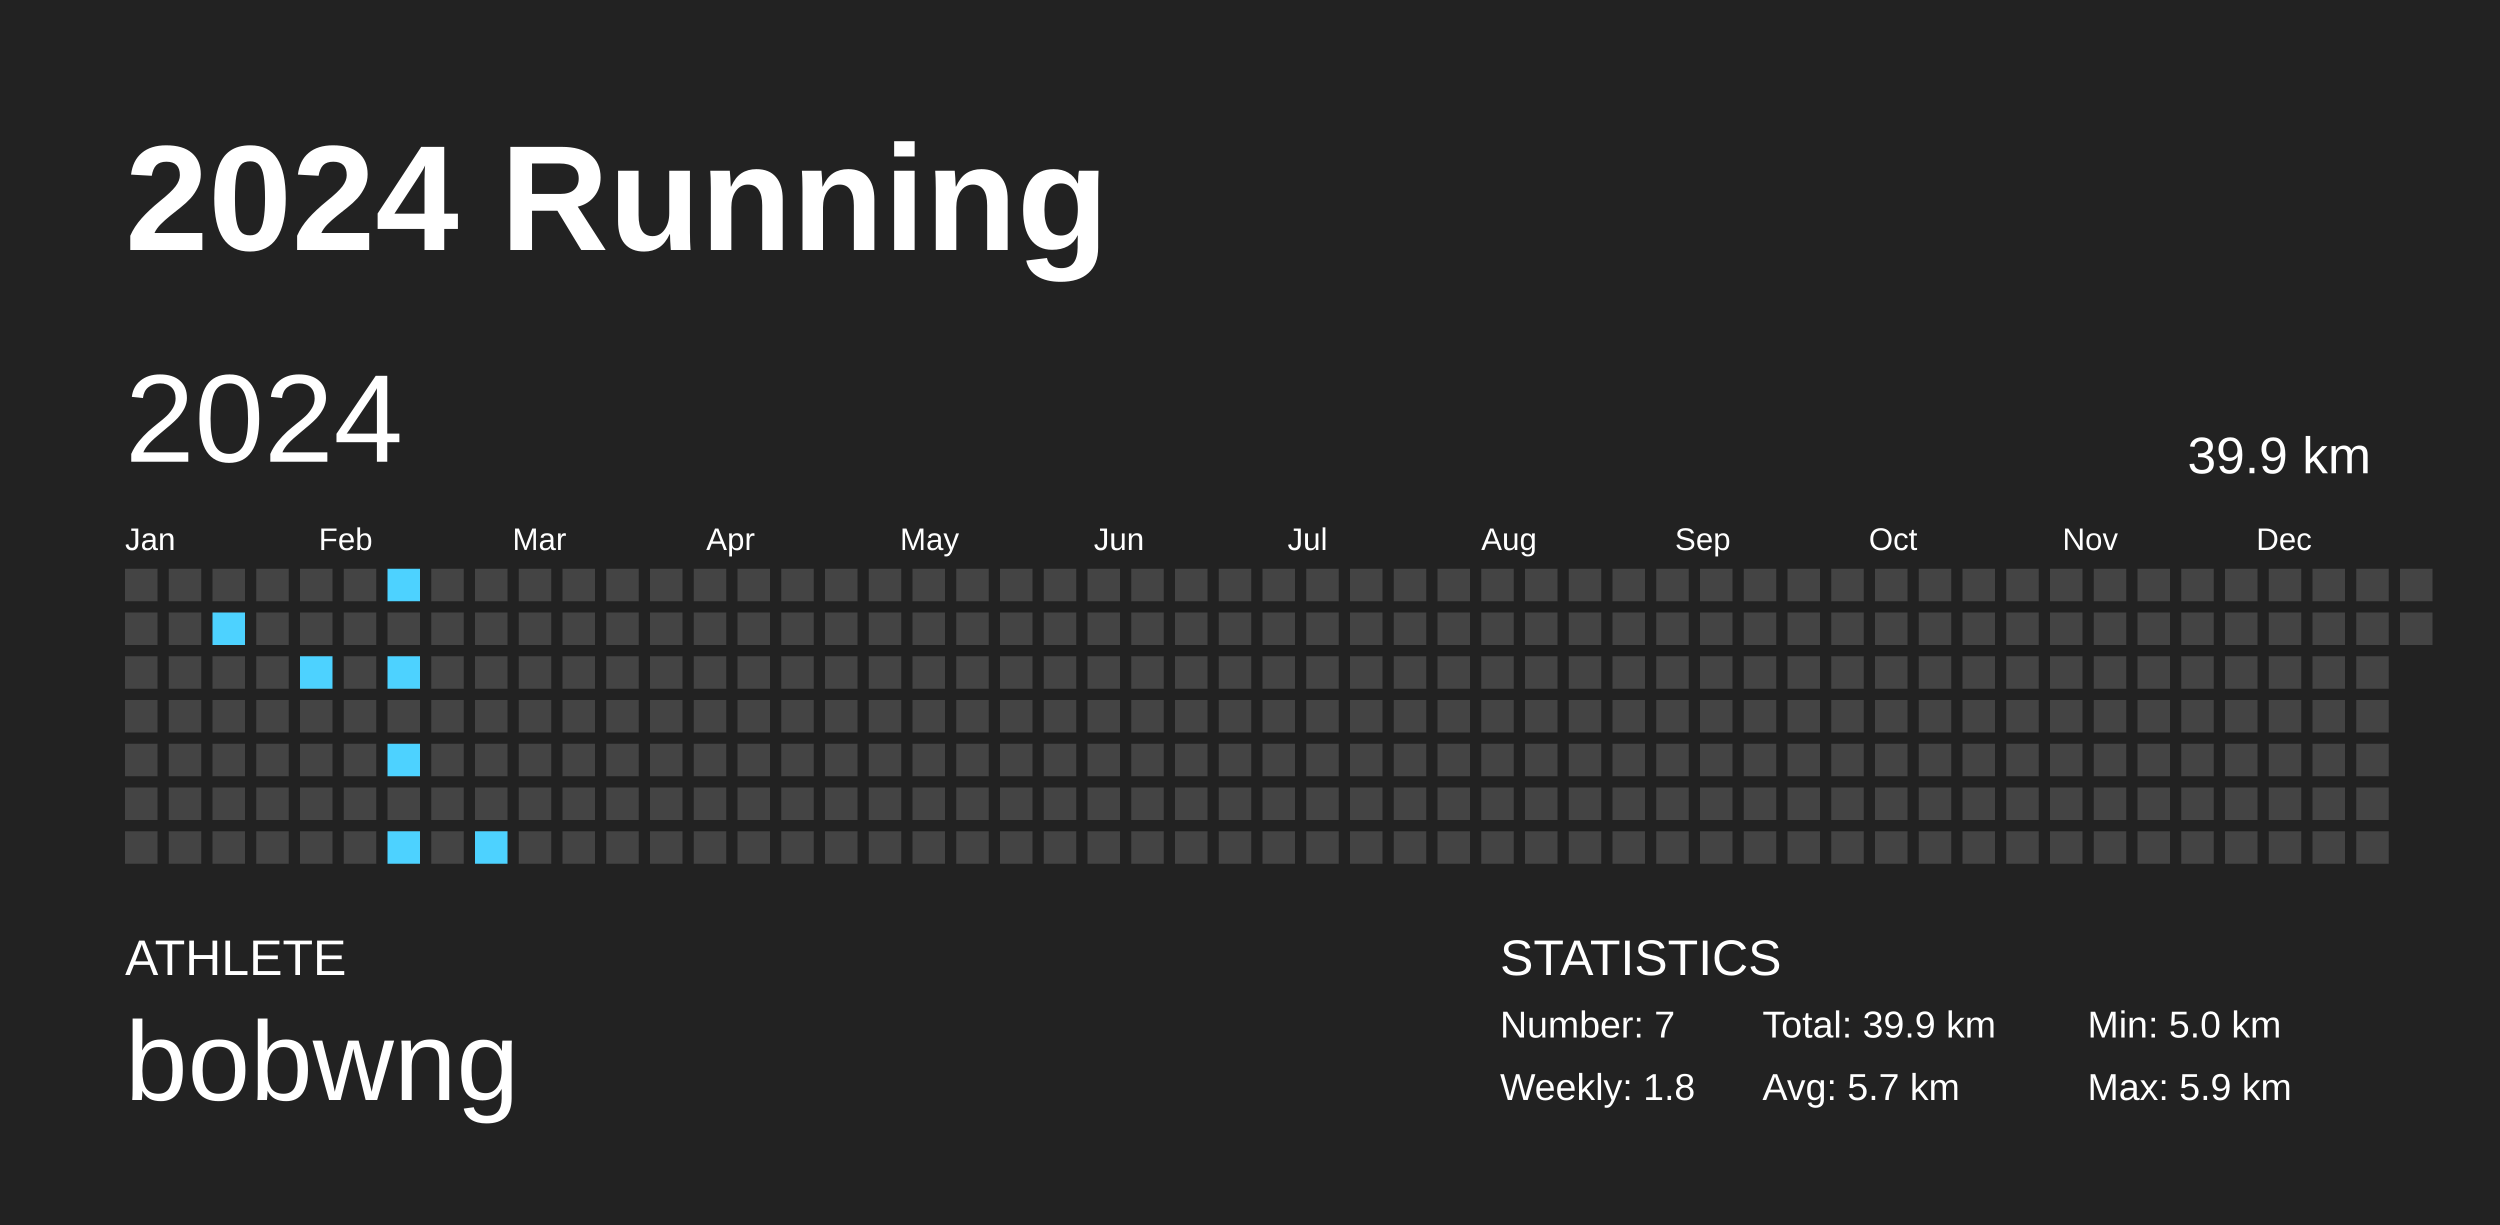
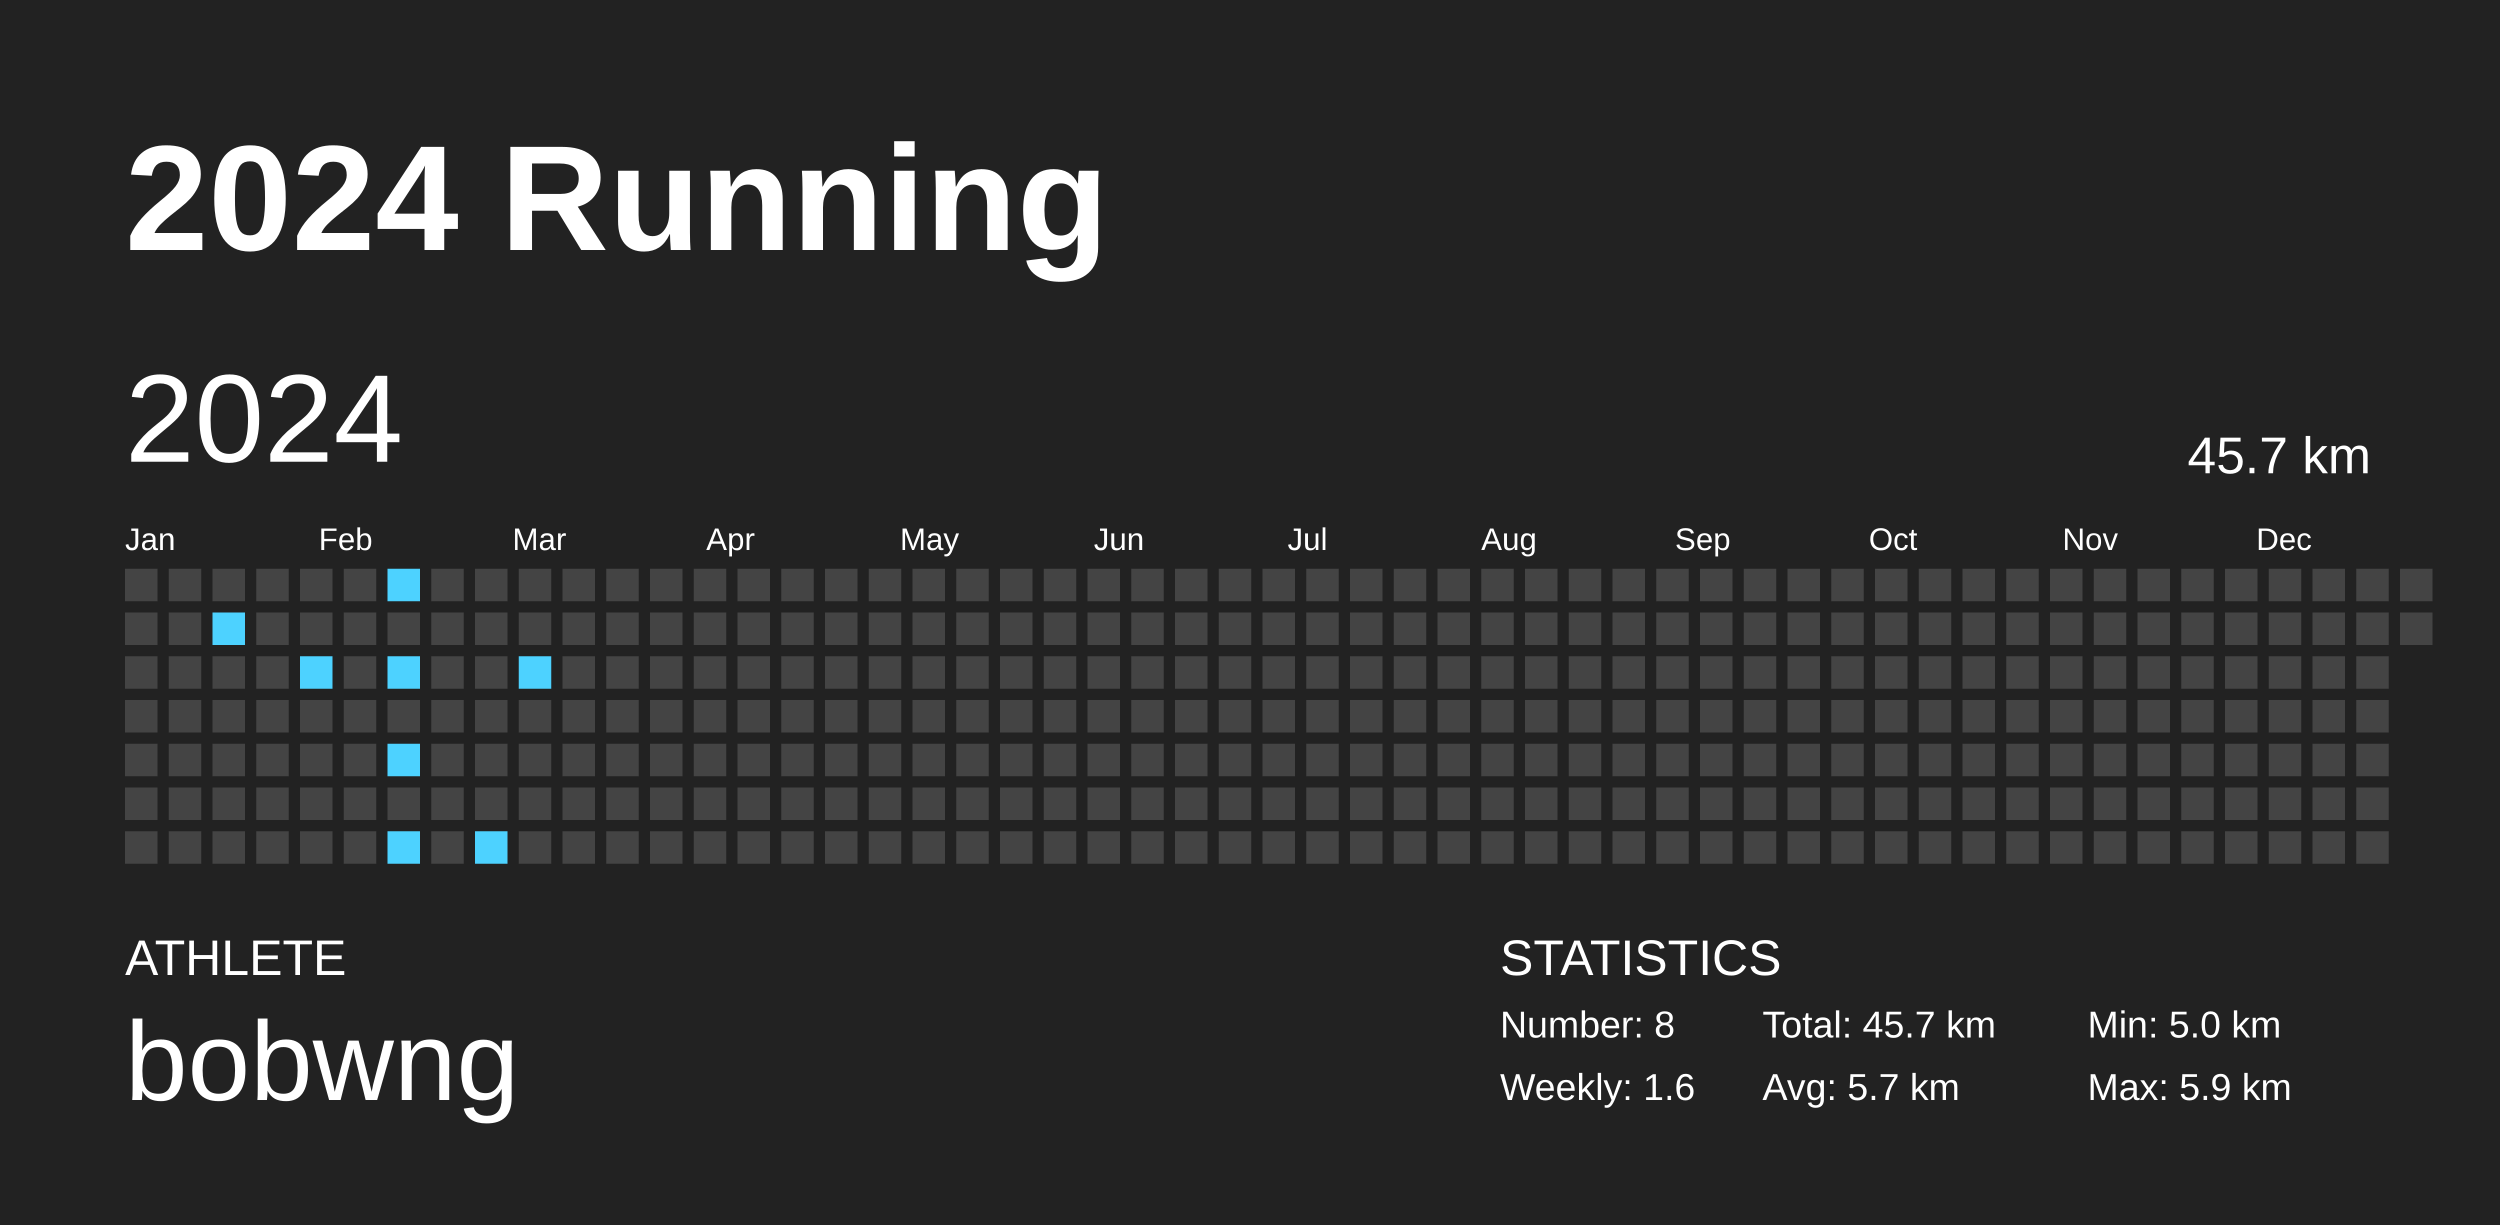
<svg xmlns="http://www.w3.org/2000/svg" baseProfile="full" height="98mm" version="1.1" viewBox="0,0,200,98" width="200mm">
  <defs />
  <rect fill="#222222" height="98" width="200" x="0" y="0" />
  <text fill="#FFFFFF" style="font-size:12px; font-family:Arial; font-weight:bold;" x="10" y="20">2024 Running</text>
  <text fill="#FFFFFF" style="font-size:4px; font-family:Arial" x="10" y="78">ATHLETE</text>
  <text fill="#FFFFFF" style="font-size:9px; font-family:Arial" x="10" y="88">bobwng</text>
  <text fill="#FFFFFF" style="font-size:4px; font-family:Arial" x="120" y="78">STATISTICS</text>
-   <text fill="#FFFFFF" style="font-size:3px; font-family:Arial" x="120" y="83">Number: 7</text>
-   <text fill="#FFFFFF" style="font-size:3px; font-family:Arial" x="120" y="88">Weekly: 1.8</text>
-   <text fill="#FFFFFF" style="font-size:3px; font-family:Arial" x="141" y="83">Total: 39.9 km</text>
+   <text fill="#FFFFFF" style="font-size:3px; font-family:Arial" x="120" y="83">Number: 8</text>
+   <text fill="#FFFFFF" style="font-size:3px; font-family:Arial" x="120" y="88">Weekly: 1.6</text>
+   <text fill="#FFFFFF" style="font-size:3px; font-family:Arial" x="141" y="83">Total: 45.7 km</text>
  <text fill="#FFFFFF" style="font-size:3px; font-family:Arial" x="141" y="88">Avg: 5.7 km</text>
  <text fill="#FFFFFF" style="font-size:3px; font-family:Arial" x="167" y="83">Min: 5.0 km</text>
  <text fill="#FFFFFF" style="font-size:3px; font-family:Arial" x="167" y="88">Max: 5.9 km</text>
  <text dominant-baseline="hanging" fill="#FFFFFF" style="font-size:10.0px; font-family:Arial;" x="10" y="30">2024</text>
-   <text dominant-baseline="hanging" fill="#FFFFFF" style="font-size:4.125px; font-family:Arial;" x="175" y="35">39.9 km</text>
+   <text dominant-baseline="hanging" fill="#FFFFFF" style="font-size:4.125px; font-family:Arial;" x="175" y="35">45.7 km</text>
  <text fill="#FFFFFF" style="font-size:2.5px; font-family:Arial" x="10.0" y="44">Jan</text>
  <text fill="#FFFFFF" style="font-size:2.5px; font-family:Arial" x="25.5" y="44">Feb</text>
  <text fill="#FFFFFF" style="font-size:2.5px; font-family:Arial" x="41.0" y="44">Mar</text>
  <text fill="#FFFFFF" style="font-size:2.5px; font-family:Arial" x="56.5" y="44">Apr</text>
  <text fill="#FFFFFF" style="font-size:2.5px; font-family:Arial" x="72.0" y="44">May</text>
  <text fill="#FFFFFF" style="font-size:2.5px; font-family:Arial" x="87.5" y="44">Jun</text>
  <text fill="#FFFFFF" style="font-size:2.5px; font-family:Arial" x="103.0" y="44">Jul</text>
  <text fill="#FFFFFF" style="font-size:2.5px; font-family:Arial" x="118.5" y="44">Aug</text>
  <text fill="#FFFFFF" style="font-size:2.5px; font-family:Arial" x="134.0" y="44">Sep</text>
  <text fill="#FFFFFF" style="font-size:2.5px; font-family:Arial" x="149.5" y="44">Oct</text>
  <text fill="#FFFFFF" style="font-size:2.5px; font-family:Arial" x="165.0" y="44">Nov</text>
  <text fill="#FFFFFF" style="font-size:2.5px; font-family:Arial" x="180.5" y="44">Dec</text>
  <rect fill="#444444" height="2.6" width="2.6" x="10.0" y="45.5" />
  <rect fill="#444444" height="2.6" width="2.6" x="10.0" y="49.0" />
  <rect fill="#444444" height="2.6" width="2.6" x="10.0" y="52.5" />
  <rect fill="#444444" height="2.6" width="2.6" x="10.0" y="56.0" />
  <rect fill="#444444" height="2.6" width="2.6" x="10.0" y="59.5" />
  <rect fill="#444444" height="2.6" width="2.6" x="10.0" y="63.0" />
  <rect fill="#444444" height="2.6" width="2.6" x="10.0" y="66.5" />
  <rect fill="#444444" height="2.6" width="2.6" x="13.5" y="45.5" />
  <rect fill="#444444" height="2.6" width="2.6" x="13.5" y="49.0" />
  <rect fill="#444444" height="2.6" width="2.6" x="13.5" y="52.5" />
  <rect fill="#444444" height="2.6" width="2.6" x="13.5" y="56.0" />
  <rect fill="#444444" height="2.6" width="2.6" x="13.5" y="59.5" />
  <rect fill="#444444" height="2.6" width="2.6" x="13.5" y="63.0" />
  <rect fill="#444444" height="2.6" width="2.6" x="13.5" y="66.5" />
  <rect fill="#444444" height="2.6" width="2.6" x="17.0" y="45.5" />
  <rect fill="#4dd2ff" height="2.6" width="2.6" x="17.0" y="49.0" />
  <rect fill="#444444" height="2.6" width="2.6" x="17.0" y="52.5" />
  <rect fill="#444444" height="2.6" width="2.6" x="17.0" y="56.0" />
  <rect fill="#444444" height="2.6" width="2.6" x="17.0" y="59.5" />
  <rect fill="#444444" height="2.6" width="2.6" x="17.0" y="63.0" />
  <rect fill="#444444" height="2.6" width="2.6" x="17.0" y="66.5" />
  <rect fill="#444444" height="2.6" width="2.6" x="20.5" y="45.5" />
  <rect fill="#444444" height="2.6" width="2.6" x="20.5" y="49.0" />
  <rect fill="#444444" height="2.6" width="2.6" x="20.5" y="52.5" />
  <rect fill="#444444" height="2.6" width="2.6" x="20.5" y="56.0" />
  <rect fill="#444444" height="2.6" width="2.6" x="20.5" y="59.5" />
  <rect fill="#444444" height="2.6" width="2.6" x="20.5" y="63.0" />
  <rect fill="#444444" height="2.6" width="2.6" x="20.5" y="66.5" />
  <rect fill="#444444" height="2.6" width="2.6" x="24.0" y="45.5" />
  <rect fill="#444444" height="2.6" width="2.6" x="24.0" y="49.0" />
  <rect fill="#4dd2ff" height="2.6" width="2.6" x="24.0" y="52.5" />
  <rect fill="#444444" height="2.6" width="2.6" x="24.0" y="56.0" />
  <rect fill="#444444" height="2.6" width="2.6" x="24.0" y="59.5" />
  <rect fill="#444444" height="2.6" width="2.6" x="24.0" y="63.0" />
  <rect fill="#444444" height="2.6" width="2.6" x="24.0" y="66.5" />
  <rect fill="#444444" height="2.6" width="2.6" x="27.5" y="45.5" />
  <rect fill="#444444" height="2.6" width="2.6" x="27.5" y="49.0" />
  <rect fill="#444444" height="2.6" width="2.6" x="27.5" y="52.5" />
  <rect fill="#444444" height="2.6" width="2.6" x="27.5" y="56.0" />
  <rect fill="#444444" height="2.6" width="2.6" x="27.5" y="59.5" />
  <rect fill="#444444" height="2.6" width="2.6" x="27.5" y="63.0" />
  <rect fill="#444444" height="2.6" width="2.6" x="27.5" y="66.5" />
  <rect fill="#4dd2ff" height="2.6" width="2.6" x="31.0" y="45.5" />
  <rect fill="#444444" height="2.6" width="2.6" x="31.0" y="49.0" />
  <rect fill="#4dd2ff" height="2.6" width="2.6" x="31.0" y="52.5" />
  <rect fill="#444444" height="2.6" width="2.6" x="31.0" y="56.0" />
  <rect fill="#4dd2ff" height="2.6" width="2.6" x="31.0" y="59.5" />
  <rect fill="#444444" height="2.6" width="2.6" x="31.0" y="63.0" />
  <rect fill="#4dd2ff" height="2.6" width="2.6" x="31.0" y="66.5" />
  <rect fill="#444444" height="2.6" width="2.6" x="34.5" y="45.5" />
  <rect fill="#444444" height="2.6" width="2.6" x="34.5" y="49.0" />
  <rect fill="#444444" height="2.6" width="2.6" x="34.5" y="52.5" />
  <rect fill="#444444" height="2.6" width="2.6" x="34.5" y="56.0" />
  <rect fill="#444444" height="2.6" width="2.6" x="34.5" y="59.5" />
  <rect fill="#444444" height="2.6" width="2.6" x="34.5" y="63.0" />
  <rect fill="#444444" height="2.6" width="2.6" x="34.5" y="66.5" />
  <rect fill="#444444" height="2.6" width="2.6" x="38.0" y="45.5" />
  <rect fill="#444444" height="2.6" width="2.6" x="38.0" y="49.0" />
  <rect fill="#444444" height="2.6" width="2.6" x="38.0" y="52.5" />
  <rect fill="#444444" height="2.6" width="2.6" x="38.0" y="56.0" />
  <rect fill="#444444" height="2.6" width="2.6" x="38.0" y="59.5" />
  <rect fill="#444444" height="2.6" width="2.6" x="38.0" y="63.0" />
  <rect fill="#4dd2ff" height="2.6" width="2.6" x="38.0" y="66.5" />
  <rect fill="#444444" height="2.6" width="2.6" x="41.5" y="45.5" />
  <rect fill="#444444" height="2.6" width="2.6" x="41.5" y="49.0" />
-   <rect fill="#444444" height="2.6" width="2.6" x="41.5" y="52.5" />
+   <rect fill="#4dd2ff" height="2.6" width="2.6" x="41.5" y="52.5" />
  <rect fill="#444444" height="2.6" width="2.6" x="41.5" y="56.0" />
  <rect fill="#444444" height="2.6" width="2.6" x="41.5" y="59.5" />
  <rect fill="#444444" height="2.6" width="2.6" x="41.5" y="63.0" />
  <rect fill="#444444" height="2.6" width="2.6" x="41.5" y="66.5" />
  <rect fill="#444444" height="2.6" width="2.6" x="45.0" y="45.5" />
  <rect fill="#444444" height="2.6" width="2.6" x="45.0" y="49.0" />
  <rect fill="#444444" height="2.6" width="2.6" x="45.0" y="52.5" />
  <rect fill="#444444" height="2.6" width="2.6" x="45.0" y="56.0" />
  <rect fill="#444444" height="2.6" width="2.6" x="45.0" y="59.5" />
  <rect fill="#444444" height="2.6" width="2.6" x="45.0" y="63.0" />
  <rect fill="#444444" height="2.6" width="2.6" x="45.0" y="66.5" />
  <rect fill="#444444" height="2.6" width="2.6" x="48.5" y="45.5" />
  <rect fill="#444444" height="2.6" width="2.6" x="48.5" y="49.0" />
  <rect fill="#444444" height="2.6" width="2.6" x="48.5" y="52.5" />
  <rect fill="#444444" height="2.6" width="2.6" x="48.5" y="56.0" />
  <rect fill="#444444" height="2.6" width="2.6" x="48.5" y="59.5" />
  <rect fill="#444444" height="2.6" width="2.6" x="48.5" y="63.0" />
  <rect fill="#444444" height="2.6" width="2.6" x="48.5" y="66.5" />
  <rect fill="#444444" height="2.6" width="2.6" x="52.0" y="45.5" />
  <rect fill="#444444" height="2.6" width="2.6" x="52.0" y="49.0" />
  <rect fill="#444444" height="2.6" width="2.6" x="52.0" y="52.5" />
  <rect fill="#444444" height="2.6" width="2.6" x="52.0" y="56.0" />
  <rect fill="#444444" height="2.6" width="2.6" x="52.0" y="59.5" />
  <rect fill="#444444" height="2.6" width="2.6" x="52.0" y="63.0" />
  <rect fill="#444444" height="2.6" width="2.6" x="52.0" y="66.5" />
  <rect fill="#444444" height="2.6" width="2.6" x="55.5" y="45.5" />
  <rect fill="#444444" height="2.6" width="2.6" x="55.5" y="49.0" />
  <rect fill="#444444" height="2.6" width="2.6" x="55.5" y="52.5" />
  <rect fill="#444444" height="2.6" width="2.6" x="55.5" y="56.0" />
  <rect fill="#444444" height="2.6" width="2.6" x="55.5" y="59.5" />
  <rect fill="#444444" height="2.6" width="2.6" x="55.5" y="63.0" />
  <rect fill="#444444" height="2.6" width="2.6" x="55.5" y="66.5" />
  <rect fill="#444444" height="2.6" width="2.6" x="59.0" y="45.5" />
  <rect fill="#444444" height="2.6" width="2.6" x="59.0" y="49.0" />
  <rect fill="#444444" height="2.6" width="2.6" x="59.0" y="52.5" />
  <rect fill="#444444" height="2.6" width="2.6" x="59.0" y="56.0" />
  <rect fill="#444444" height="2.6" width="2.6" x="59.0" y="59.5" />
  <rect fill="#444444" height="2.6" width="2.6" x="59.0" y="63.0" />
  <rect fill="#444444" height="2.6" width="2.6" x="59.0" y="66.5" />
  <rect fill="#444444" height="2.6" width="2.6" x="62.5" y="45.5" />
  <rect fill="#444444" height="2.6" width="2.6" x="62.5" y="49.0" />
  <rect fill="#444444" height="2.6" width="2.6" x="62.5" y="52.5" />
  <rect fill="#444444" height="2.6" width="2.6" x="62.5" y="56.0" />
  <rect fill="#444444" height="2.6" width="2.6" x="62.5" y="59.5" />
  <rect fill="#444444" height="2.6" width="2.6" x="62.5" y="63.0" />
  <rect fill="#444444" height="2.6" width="2.6" x="62.5" y="66.5" />
  <rect fill="#444444" height="2.6" width="2.6" x="66.0" y="45.5" />
  <rect fill="#444444" height="2.6" width="2.6" x="66.0" y="49.0" />
  <rect fill="#444444" height="2.6" width="2.6" x="66.0" y="52.5" />
  <rect fill="#444444" height="2.6" width="2.6" x="66.0" y="56.0" />
  <rect fill="#444444" height="2.6" width="2.6" x="66.0" y="59.5" />
  <rect fill="#444444" height="2.6" width="2.6" x="66.0" y="63.0" />
  <rect fill="#444444" height="2.6" width="2.6" x="66.0" y="66.5" />
  <rect fill="#444444" height="2.6" width="2.6" x="69.5" y="45.5" />
  <rect fill="#444444" height="2.6" width="2.6" x="69.5" y="49.0" />
  <rect fill="#444444" height="2.6" width="2.6" x="69.5" y="52.5" />
  <rect fill="#444444" height="2.6" width="2.6" x="69.5" y="56.0" />
  <rect fill="#444444" height="2.6" width="2.6" x="69.5" y="59.5" />
  <rect fill="#444444" height="2.6" width="2.6" x="69.5" y="63.0" />
  <rect fill="#444444" height="2.6" width="2.6" x="69.5" y="66.5" />
  <rect fill="#444444" height="2.6" width="2.6" x="73.0" y="45.5" />
  <rect fill="#444444" height="2.6" width="2.6" x="73.0" y="49.0" />
  <rect fill="#444444" height="2.6" width="2.6" x="73.0" y="52.5" />
  <rect fill="#444444" height="2.6" width="2.6" x="73.0" y="56.0" />
  <rect fill="#444444" height="2.6" width="2.6" x="73.0" y="59.5" />
  <rect fill="#444444" height="2.6" width="2.6" x="73.0" y="63.0" />
  <rect fill="#444444" height="2.6" width="2.6" x="73.0" y="66.5" />
  <rect fill="#444444" height="2.6" width="2.6" x="76.5" y="45.5" />
  <rect fill="#444444" height="2.6" width="2.6" x="76.5" y="49.0" />
  <rect fill="#444444" height="2.6" width="2.6" x="76.5" y="52.5" />
  <rect fill="#444444" height="2.6" width="2.6" x="76.5" y="56.0" />
  <rect fill="#444444" height="2.6" width="2.6" x="76.5" y="59.5" />
  <rect fill="#444444" height="2.6" width="2.6" x="76.5" y="63.0" />
  <rect fill="#444444" height="2.6" width="2.6" x="76.5" y="66.5" />
  <rect fill="#444444" height="2.6" width="2.6" x="80.0" y="45.5" />
  <rect fill="#444444" height="2.6" width="2.6" x="80.0" y="49.0" />
  <rect fill="#444444" height="2.6" width="2.6" x="80.0" y="52.5" />
  <rect fill="#444444" height="2.6" width="2.6" x="80.0" y="56.0" />
  <rect fill="#444444" height="2.6" width="2.6" x="80.0" y="59.5" />
  <rect fill="#444444" height="2.6" width="2.6" x="80.0" y="63.0" />
  <rect fill="#444444" height="2.6" width="2.6" x="80.0" y="66.5" />
  <rect fill="#444444" height="2.6" width="2.6" x="83.5" y="45.5" />
  <rect fill="#444444" height="2.6" width="2.6" x="83.5" y="49.0" />
  <rect fill="#444444" height="2.6" width="2.6" x="83.5" y="52.5" />
  <rect fill="#444444" height="2.6" width="2.6" x="83.5" y="56.0" />
  <rect fill="#444444" height="2.6" width="2.6" x="83.5" y="59.5" />
  <rect fill="#444444" height="2.6" width="2.6" x="83.5" y="63.0" />
  <rect fill="#444444" height="2.6" width="2.6" x="83.5" y="66.5" />
  <rect fill="#444444" height="2.6" width="2.6" x="87.0" y="45.5" />
  <rect fill="#444444" height="2.6" width="2.6" x="87.0" y="49.0" />
  <rect fill="#444444" height="2.6" width="2.6" x="87.0" y="52.5" />
  <rect fill="#444444" height="2.6" width="2.6" x="87.0" y="56.0" />
  <rect fill="#444444" height="2.6" width="2.6" x="87.0" y="59.5" />
  <rect fill="#444444" height="2.6" width="2.6" x="87.0" y="63.0" />
  <rect fill="#444444" height="2.6" width="2.6" x="87.0" y="66.5" />
  <rect fill="#444444" height="2.6" width="2.6" x="90.5" y="45.5" />
  <rect fill="#444444" height="2.6" width="2.6" x="90.5" y="49.0" />
  <rect fill="#444444" height="2.6" width="2.6" x="90.5" y="52.5" />
  <rect fill="#444444" height="2.6" width="2.6" x="90.5" y="56.0" />
  <rect fill="#444444" height="2.6" width="2.6" x="90.5" y="59.5" />
  <rect fill="#444444" height="2.6" width="2.6" x="90.5" y="63.0" />
  <rect fill="#444444" height="2.6" width="2.6" x="90.5" y="66.5" />
  <rect fill="#444444" height="2.6" width="2.6" x="94.0" y="45.5" />
  <rect fill="#444444" height="2.6" width="2.6" x="94.0" y="49.0" />
  <rect fill="#444444" height="2.6" width="2.6" x="94.0" y="52.5" />
  <rect fill="#444444" height="2.6" width="2.6" x="94.0" y="56.0" />
  <rect fill="#444444" height="2.6" width="2.6" x="94.0" y="59.5" />
  <rect fill="#444444" height="2.6" width="2.6" x="94.0" y="63.0" />
  <rect fill="#444444" height="2.6" width="2.6" x="94.0" y="66.5" />
  <rect fill="#444444" height="2.6" width="2.6" x="97.5" y="45.5" />
  <rect fill="#444444" height="2.6" width="2.6" x="97.5" y="49.0" />
  <rect fill="#444444" height="2.6" width="2.6" x="97.5" y="52.5" />
  <rect fill="#444444" height="2.6" width="2.6" x="97.5" y="56.0" />
  <rect fill="#444444" height="2.6" width="2.6" x="97.5" y="59.5" />
  <rect fill="#444444" height="2.6" width="2.6" x="97.5" y="63.0" />
  <rect fill="#444444" height="2.6" width="2.6" x="97.5" y="66.5" />
  <rect fill="#444444" height="2.6" width="2.6" x="101.0" y="45.5" />
  <rect fill="#444444" height="2.6" width="2.6" x="101.0" y="49.0" />
  <rect fill="#444444" height="2.6" width="2.6" x="101.0" y="52.5" />
  <rect fill="#444444" height="2.6" width="2.6" x="101.0" y="56.0" />
  <rect fill="#444444" height="2.6" width="2.6" x="101.0" y="59.5" />
  <rect fill="#444444" height="2.6" width="2.6" x="101.0" y="63.0" />
  <rect fill="#444444" height="2.6" width="2.6" x="101.0" y="66.5" />
  <rect fill="#444444" height="2.6" width="2.6" x="104.5" y="45.5" />
  <rect fill="#444444" height="2.6" width="2.6" x="104.5" y="49.0" />
  <rect fill="#444444" height="2.6" width="2.6" x="104.5" y="52.5" />
  <rect fill="#444444" height="2.6" width="2.6" x="104.5" y="56.0" />
  <rect fill="#444444" height="2.6" width="2.6" x="104.5" y="59.5" />
  <rect fill="#444444" height="2.6" width="2.6" x="104.5" y="63.0" />
  <rect fill="#444444" height="2.6" width="2.6" x="104.5" y="66.5" />
  <rect fill="#444444" height="2.6" width="2.6" x="108.0" y="45.5" />
  <rect fill="#444444" height="2.6" width="2.6" x="108.0" y="49.0" />
  <rect fill="#444444" height="2.6" width="2.6" x="108.0" y="52.5" />
  <rect fill="#444444" height="2.6" width="2.6" x="108.0" y="56.0" />
  <rect fill="#444444" height="2.6" width="2.6" x="108.0" y="59.5" />
  <rect fill="#444444" height="2.6" width="2.6" x="108.0" y="63.0" />
  <rect fill="#444444" height="2.6" width="2.6" x="108.0" y="66.5" />
  <rect fill="#444444" height="2.6" width="2.6" x="111.5" y="45.5" />
  <rect fill="#444444" height="2.6" width="2.6" x="111.5" y="49.0" />
  <rect fill="#444444" height="2.6" width="2.6" x="111.5" y="52.5" />
  <rect fill="#444444" height="2.6" width="2.6" x="111.5" y="56.0" />
  <rect fill="#444444" height="2.6" width="2.6" x="111.5" y="59.5" />
  <rect fill="#444444" height="2.6" width="2.6" x="111.5" y="63.0" />
  <rect fill="#444444" height="2.6" width="2.6" x="111.5" y="66.5" />
  <rect fill="#444444" height="2.6" width="2.6" x="115.0" y="45.5" />
  <rect fill="#444444" height="2.6" width="2.6" x="115.0" y="49.0" />
  <rect fill="#444444" height="2.6" width="2.6" x="115.0" y="52.5" />
  <rect fill="#444444" height="2.6" width="2.6" x="115.0" y="56.0" />
  <rect fill="#444444" height="2.6" width="2.6" x="115.0" y="59.5" />
  <rect fill="#444444" height="2.6" width="2.6" x="115.0" y="63.0" />
  <rect fill="#444444" height="2.6" width="2.6" x="115.0" y="66.5" />
  <rect fill="#444444" height="2.6" width="2.6" x="118.5" y="45.5" />
  <rect fill="#444444" height="2.6" width="2.6" x="118.5" y="49.0" />
  <rect fill="#444444" height="2.6" width="2.6" x="118.5" y="52.5" />
  <rect fill="#444444" height="2.6" width="2.6" x="118.5" y="56.0" />
  <rect fill="#444444" height="2.6" width="2.6" x="118.5" y="59.5" />
  <rect fill="#444444" height="2.6" width="2.6" x="118.5" y="63.0" />
  <rect fill="#444444" height="2.6" width="2.6" x="118.5" y="66.5" />
  <rect fill="#444444" height="2.6" width="2.6" x="122.0" y="45.5" />
  <rect fill="#444444" height="2.6" width="2.6" x="122.0" y="49.0" />
  <rect fill="#444444" height="2.6" width="2.6" x="122.0" y="52.5" />
  <rect fill="#444444" height="2.6" width="2.6" x="122.0" y="56.0" />
  <rect fill="#444444" height="2.6" width="2.6" x="122.0" y="59.5" />
  <rect fill="#444444" height="2.6" width="2.6" x="122.0" y="63.0" />
  <rect fill="#444444" height="2.6" width="2.6" x="122.0" y="66.5" />
  <rect fill="#444444" height="2.6" width="2.6" x="125.5" y="45.5" />
  <rect fill="#444444" height="2.6" width="2.6" x="125.5" y="49.0" />
  <rect fill="#444444" height="2.6" width="2.6" x="125.5" y="52.5" />
  <rect fill="#444444" height="2.6" width="2.6" x="125.5" y="56.0" />
  <rect fill="#444444" height="2.6" width="2.6" x="125.5" y="59.5" />
  <rect fill="#444444" height="2.6" width="2.6" x="125.5" y="63.0" />
  <rect fill="#444444" height="2.6" width="2.6" x="125.5" y="66.5" />
  <rect fill="#444444" height="2.6" width="2.6" x="129.0" y="45.5" />
  <rect fill="#444444" height="2.6" width="2.6" x="129.0" y="49.0" />
  <rect fill="#444444" height="2.6" width="2.6" x="129.0" y="52.5" />
  <rect fill="#444444" height="2.6" width="2.6" x="129.0" y="56.0" />
  <rect fill="#444444" height="2.6" width="2.6" x="129.0" y="59.5" />
  <rect fill="#444444" height="2.6" width="2.6" x="129.0" y="63.0" />
  <rect fill="#444444" height="2.6" width="2.6" x="129.0" y="66.5" />
  <rect fill="#444444" height="2.6" width="2.6" x="132.5" y="45.5" />
  <rect fill="#444444" height="2.6" width="2.6" x="132.5" y="49.0" />
  <rect fill="#444444" height="2.6" width="2.6" x="132.5" y="52.5" />
  <rect fill="#444444" height="2.6" width="2.6" x="132.5" y="56.0" />
  <rect fill="#444444" height="2.6" width="2.6" x="132.5" y="59.5" />
  <rect fill="#444444" height="2.6" width="2.6" x="132.5" y="63.0" />
  <rect fill="#444444" height="2.6" width="2.6" x="132.5" y="66.5" />
  <rect fill="#444444" height="2.6" width="2.6" x="136.0" y="45.5" />
  <rect fill="#444444" height="2.6" width="2.6" x="136.0" y="49.0" />
  <rect fill="#444444" height="2.6" width="2.6" x="136.0" y="52.5" />
  <rect fill="#444444" height="2.6" width="2.6" x="136.0" y="56.0" />
  <rect fill="#444444" height="2.6" width="2.6" x="136.0" y="59.5" />
  <rect fill="#444444" height="2.6" width="2.6" x="136.0" y="63.0" />
  <rect fill="#444444" height="2.6" width="2.6" x="136.0" y="66.5" />
  <rect fill="#444444" height="2.6" width="2.6" x="139.5" y="45.5" />
  <rect fill="#444444" height="2.6" width="2.6" x="139.5" y="49.0" />
  <rect fill="#444444" height="2.6" width="2.6" x="139.5" y="52.5" />
  <rect fill="#444444" height="2.6" width="2.6" x="139.5" y="56.0" />
  <rect fill="#444444" height="2.6" width="2.6" x="139.5" y="59.5" />
  <rect fill="#444444" height="2.6" width="2.6" x="139.5" y="63.0" />
  <rect fill="#444444" height="2.6" width="2.6" x="139.5" y="66.5" />
  <rect fill="#444444" height="2.6" width="2.6" x="143.0" y="45.5" />
  <rect fill="#444444" height="2.6" width="2.6" x="143.0" y="49.0" />
  <rect fill="#444444" height="2.6" width="2.6" x="143.0" y="52.5" />
  <rect fill="#444444" height="2.6" width="2.6" x="143.0" y="56.0" />
  <rect fill="#444444" height="2.6" width="2.6" x="143.0" y="59.5" />
  <rect fill="#444444" height="2.6" width="2.6" x="143.0" y="63.0" />
  <rect fill="#444444" height="2.6" width="2.6" x="143.0" y="66.5" />
  <rect fill="#444444" height="2.6" width="2.6" x="146.5" y="45.5" />
  <rect fill="#444444" height="2.6" width="2.6" x="146.5" y="49.0" />
  <rect fill="#444444" height="2.6" width="2.6" x="146.5" y="52.5" />
  <rect fill="#444444" height="2.6" width="2.6" x="146.5" y="56.0" />
  <rect fill="#444444" height="2.6" width="2.6" x="146.5" y="59.5" />
  <rect fill="#444444" height="2.6" width="2.6" x="146.5" y="63.0" />
  <rect fill="#444444" height="2.6" width="2.6" x="146.5" y="66.5" />
  <rect fill="#444444" height="2.6" width="2.6" x="150.0" y="45.5" />
  <rect fill="#444444" height="2.6" width="2.6" x="150.0" y="49.0" />
  <rect fill="#444444" height="2.6" width="2.6" x="150.0" y="52.5" />
  <rect fill="#444444" height="2.6" width="2.6" x="150.0" y="56.0" />
  <rect fill="#444444" height="2.6" width="2.6" x="150.0" y="59.5" />
  <rect fill="#444444" height="2.6" width="2.6" x="150.0" y="63.0" />
  <rect fill="#444444" height="2.6" width="2.6" x="150.0" y="66.5" />
  <rect fill="#444444" height="2.6" width="2.6" x="153.5" y="45.5" />
  <rect fill="#444444" height="2.6" width="2.6" x="153.5" y="49.0" />
  <rect fill="#444444" height="2.6" width="2.6" x="153.5" y="52.5" />
  <rect fill="#444444" height="2.6" width="2.6" x="153.5" y="56.0" />
  <rect fill="#444444" height="2.6" width="2.6" x="153.5" y="59.5" />
  <rect fill="#444444" height="2.6" width="2.6" x="153.5" y="63.0" />
  <rect fill="#444444" height="2.6" width="2.6" x="153.5" y="66.5" />
  <rect fill="#444444" height="2.6" width="2.6" x="157.0" y="45.5" />
  <rect fill="#444444" height="2.6" width="2.6" x="157.0" y="49.0" />
  <rect fill="#444444" height="2.6" width="2.6" x="157.0" y="52.5" />
  <rect fill="#444444" height="2.6" width="2.6" x="157.0" y="56.0" />
  <rect fill="#444444" height="2.6" width="2.6" x="157.0" y="59.5" />
  <rect fill="#444444" height="2.6" width="2.6" x="157.0" y="63.0" />
  <rect fill="#444444" height="2.6" width="2.6" x="157.0" y="66.5" />
  <rect fill="#444444" height="2.6" width="2.6" x="160.5" y="45.5" />
  <rect fill="#444444" height="2.6" width="2.6" x="160.5" y="49.0" />
  <rect fill="#444444" height="2.6" width="2.6" x="160.5" y="52.5" />
  <rect fill="#444444" height="2.6" width="2.6" x="160.5" y="56.0" />
  <rect fill="#444444" height="2.6" width="2.6" x="160.5" y="59.5" />
  <rect fill="#444444" height="2.6" width="2.6" x="160.5" y="63.0" />
  <rect fill="#444444" height="2.6" width="2.6" x="160.5" y="66.5" />
  <rect fill="#444444" height="2.6" width="2.6" x="164.0" y="45.5" />
  <rect fill="#444444" height="2.6" width="2.6" x="164.0" y="49.0" />
  <rect fill="#444444" height="2.6" width="2.6" x="164.0" y="52.5" />
  <rect fill="#444444" height="2.6" width="2.6" x="164.0" y="56.0" />
  <rect fill="#444444" height="2.6" width="2.6" x="164.0" y="59.5" />
  <rect fill="#444444" height="2.6" width="2.6" x="164.0" y="63.0" />
  <rect fill="#444444" height="2.6" width="2.6" x="164.0" y="66.5" />
  <rect fill="#444444" height="2.6" width="2.6" x="167.5" y="45.5" />
  <rect fill="#444444" height="2.6" width="2.6" x="167.5" y="49.0" />
  <rect fill="#444444" height="2.6" width="2.6" x="167.5" y="52.5" />
  <rect fill="#444444" height="2.6" width="2.6" x="167.5" y="56.0" />
  <rect fill="#444444" height="2.6" width="2.6" x="167.5" y="59.5" />
  <rect fill="#444444" height="2.6" width="2.6" x="167.5" y="63.0" />
  <rect fill="#444444" height="2.6" width="2.6" x="167.5" y="66.5" />
  <rect fill="#444444" height="2.6" width="2.6" x="171.0" y="45.5" />
  <rect fill="#444444" height="2.6" width="2.6" x="171.0" y="49.0" />
  <rect fill="#444444" height="2.6" width="2.6" x="171.0" y="52.5" />
  <rect fill="#444444" height="2.6" width="2.6" x="171.0" y="56.0" />
  <rect fill="#444444" height="2.6" width="2.6" x="171.0" y="59.5" />
  <rect fill="#444444" height="2.6" width="2.6" x="171.0" y="63.0" />
  <rect fill="#444444" height="2.6" width="2.6" x="171.0" y="66.5" />
  <rect fill="#444444" height="2.6" width="2.6" x="174.5" y="45.5" />
  <rect fill="#444444" height="2.6" width="2.6" x="174.5" y="49.0" />
  <rect fill="#444444" height="2.6" width="2.6" x="174.5" y="52.5" />
  <rect fill="#444444" height="2.6" width="2.6" x="174.5" y="56.0" />
  <rect fill="#444444" height="2.6" width="2.6" x="174.5" y="59.5" />
  <rect fill="#444444" height="2.6" width="2.6" x="174.5" y="63.0" />
  <rect fill="#444444" height="2.6" width="2.6" x="174.5" y="66.5" />
  <rect fill="#444444" height="2.6" width="2.6" x="178.0" y="45.5" />
  <rect fill="#444444" height="2.6" width="2.6" x="178.0" y="49.0" />
  <rect fill="#444444" height="2.6" width="2.6" x="178.0" y="52.5" />
  <rect fill="#444444" height="2.6" width="2.6" x="178.0" y="56.0" />
  <rect fill="#444444" height="2.6" width="2.6" x="178.0" y="59.5" />
  <rect fill="#444444" height="2.6" width="2.6" x="178.0" y="63.0" />
  <rect fill="#444444" height="2.6" width="2.6" x="178.0" y="66.5" />
  <rect fill="#444444" height="2.6" width="2.6" x="181.5" y="45.5" />
  <rect fill="#444444" height="2.6" width="2.6" x="181.5" y="49.0" />
  <rect fill="#444444" height="2.6" width="2.6" x="181.5" y="52.5" />
  <rect fill="#444444" height="2.6" width="2.6" x="181.5" y="56.0" />
  <rect fill="#444444" height="2.6" width="2.6" x="181.5" y="59.5" />
  <rect fill="#444444" height="2.6" width="2.6" x="181.5" y="63.0" />
  <rect fill="#444444" height="2.6" width="2.6" x="181.5" y="66.5" />
  <rect fill="#444444" height="2.6" width="2.6" x="185.0" y="45.5" />
  <rect fill="#444444" height="2.6" width="2.6" x="185.0" y="49.0" />
  <rect fill="#444444" height="2.6" width="2.6" x="185.0" y="52.5" />
  <rect fill="#444444" height="2.6" width="2.6" x="185.0" y="56.0" />
  <rect fill="#444444" height="2.6" width="2.6" x="185.0" y="59.5" />
  <rect fill="#444444" height="2.6" width="2.6" x="185.0" y="63.0" />
  <rect fill="#444444" height="2.6" width="2.6" x="185.0" y="66.5" />
  <rect fill="#444444" height="2.6" width="2.6" x="188.5" y="45.5" />
  <rect fill="#444444" height="2.6" width="2.6" x="188.5" y="49.0" />
  <rect fill="#444444" height="2.6" width="2.6" x="188.5" y="52.5" />
  <rect fill="#444444" height="2.6" width="2.6" x="188.5" y="56.0" />
  <rect fill="#444444" height="2.6" width="2.6" x="188.5" y="59.5" />
  <rect fill="#444444" height="2.6" width="2.6" x="188.5" y="63.0" />
  <rect fill="#444444" height="2.6" width="2.6" x="188.5" y="66.5" />
  <rect fill="#444444" height="2.6" width="2.6" x="192.0" y="45.5" />
  <rect fill="#444444" height="2.6" width="2.6" x="192.0" y="49.0" />
</svg>
